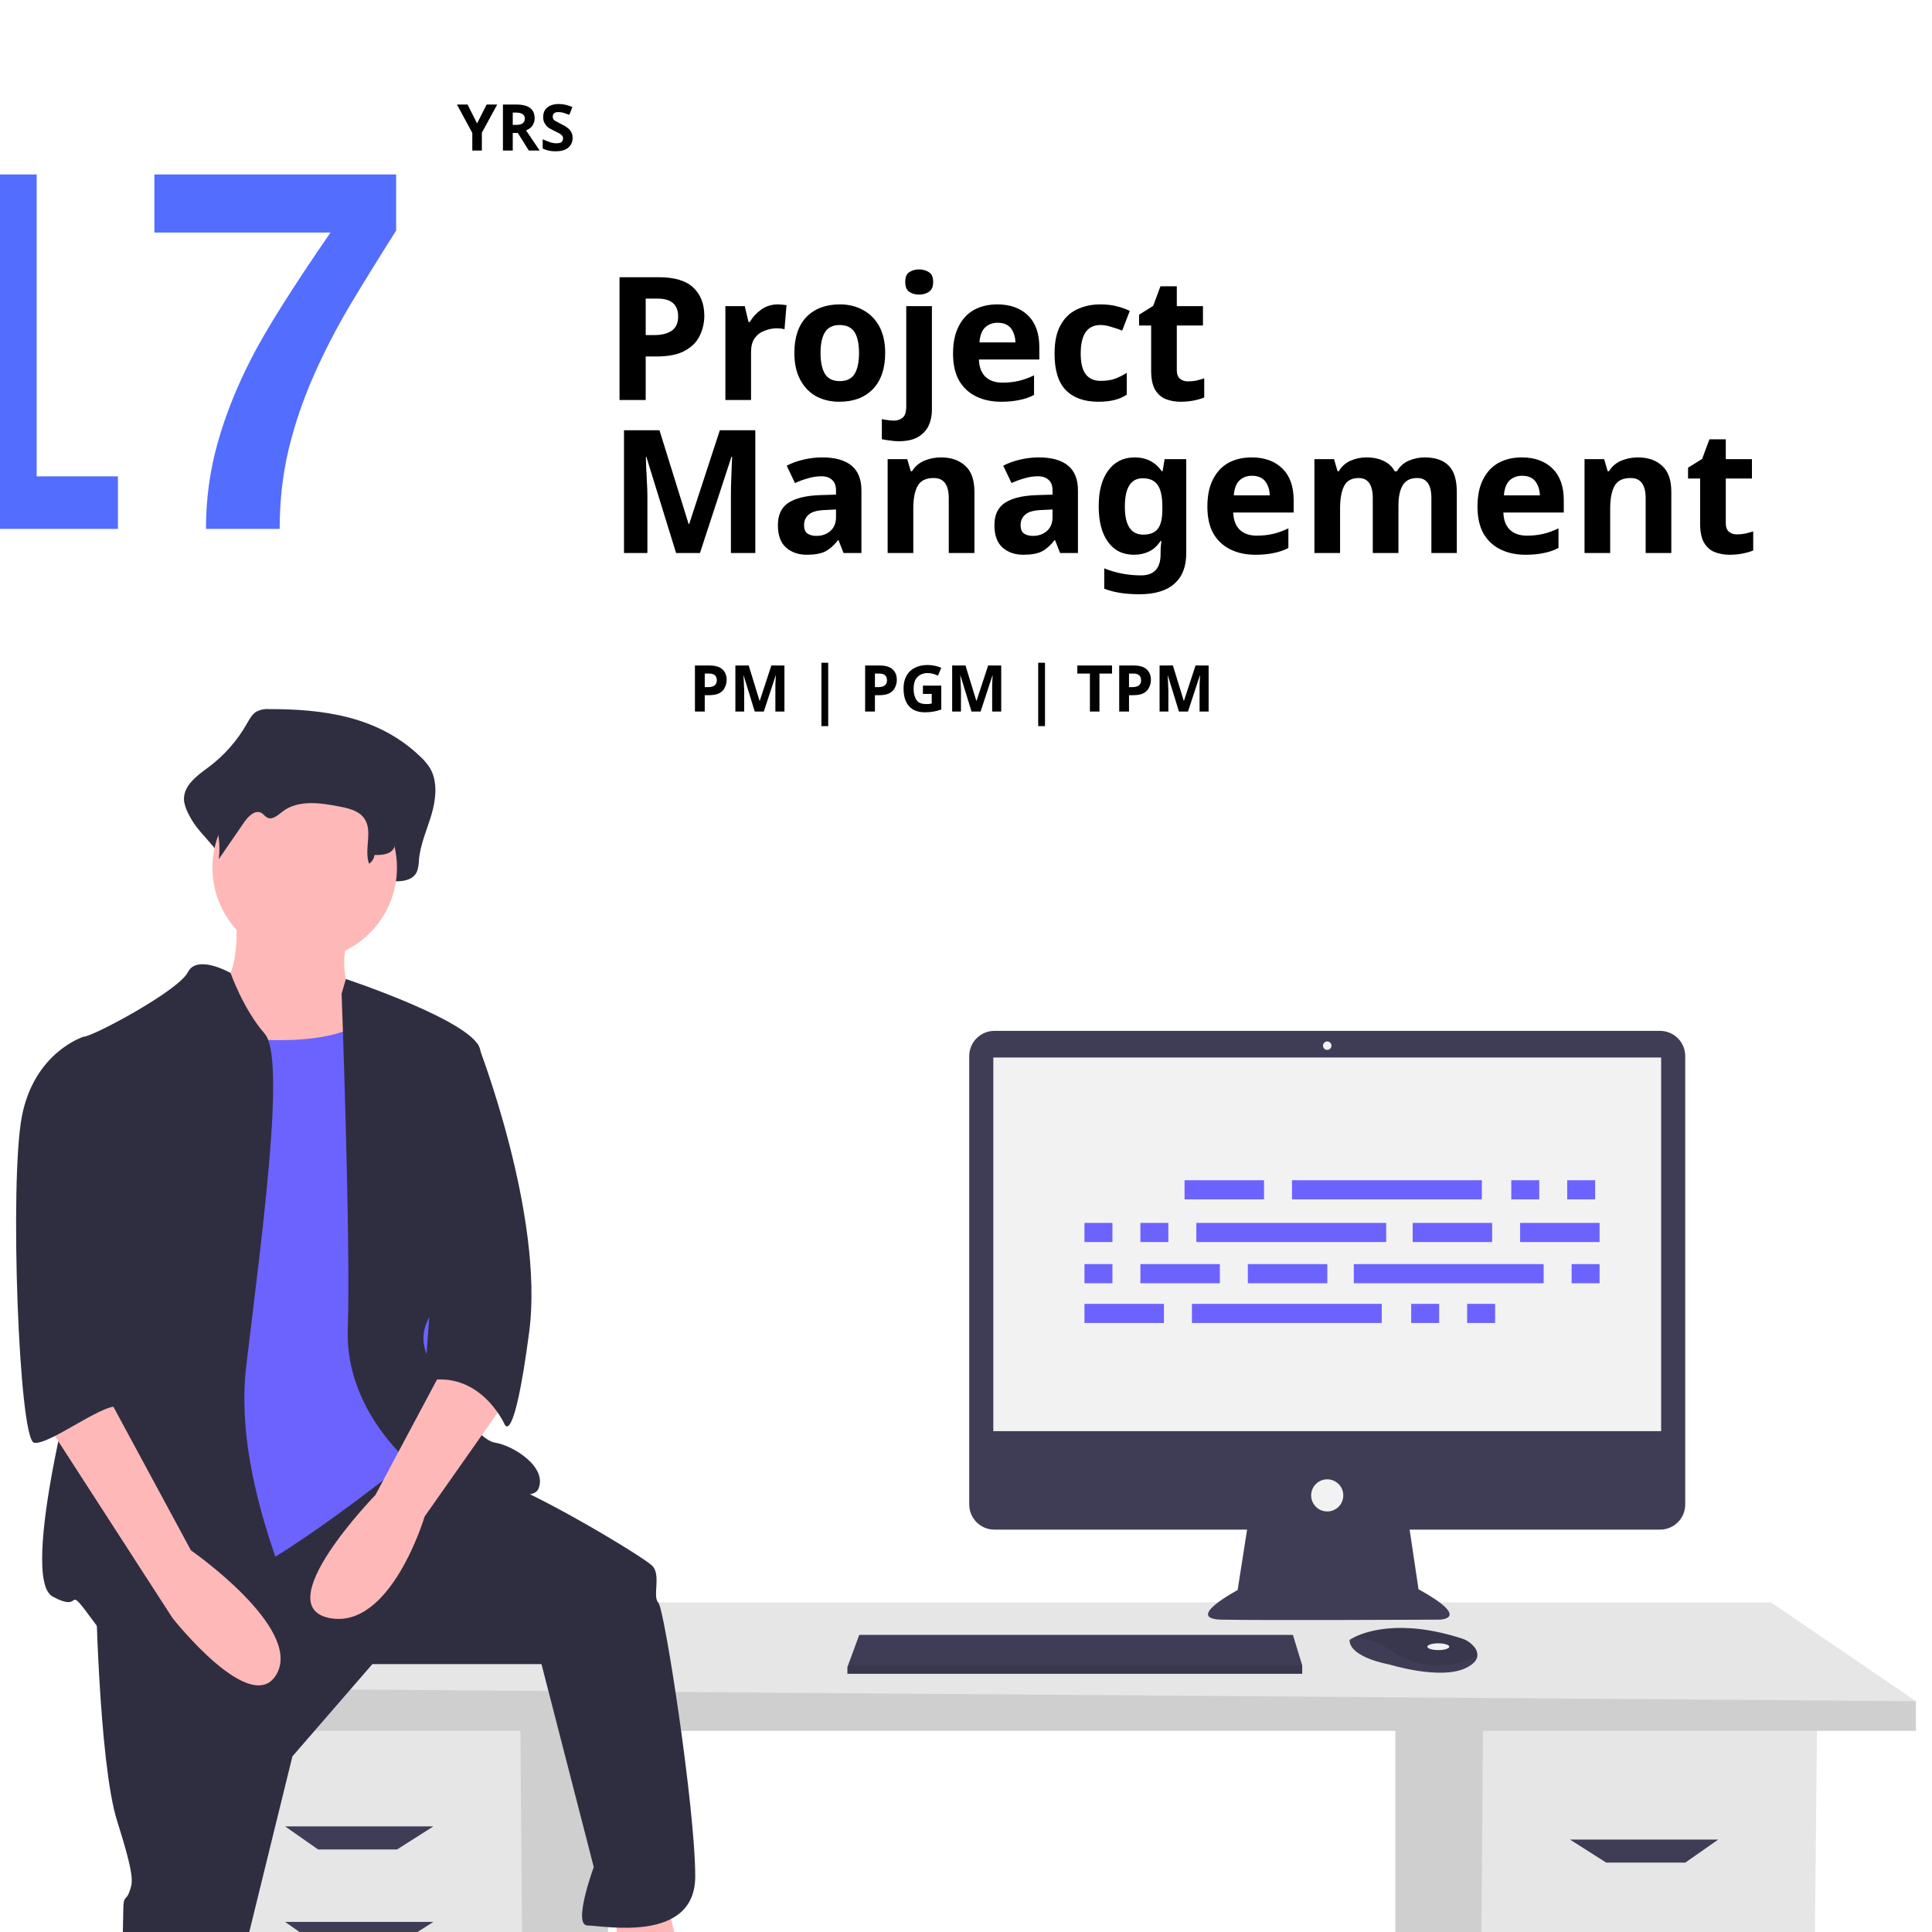
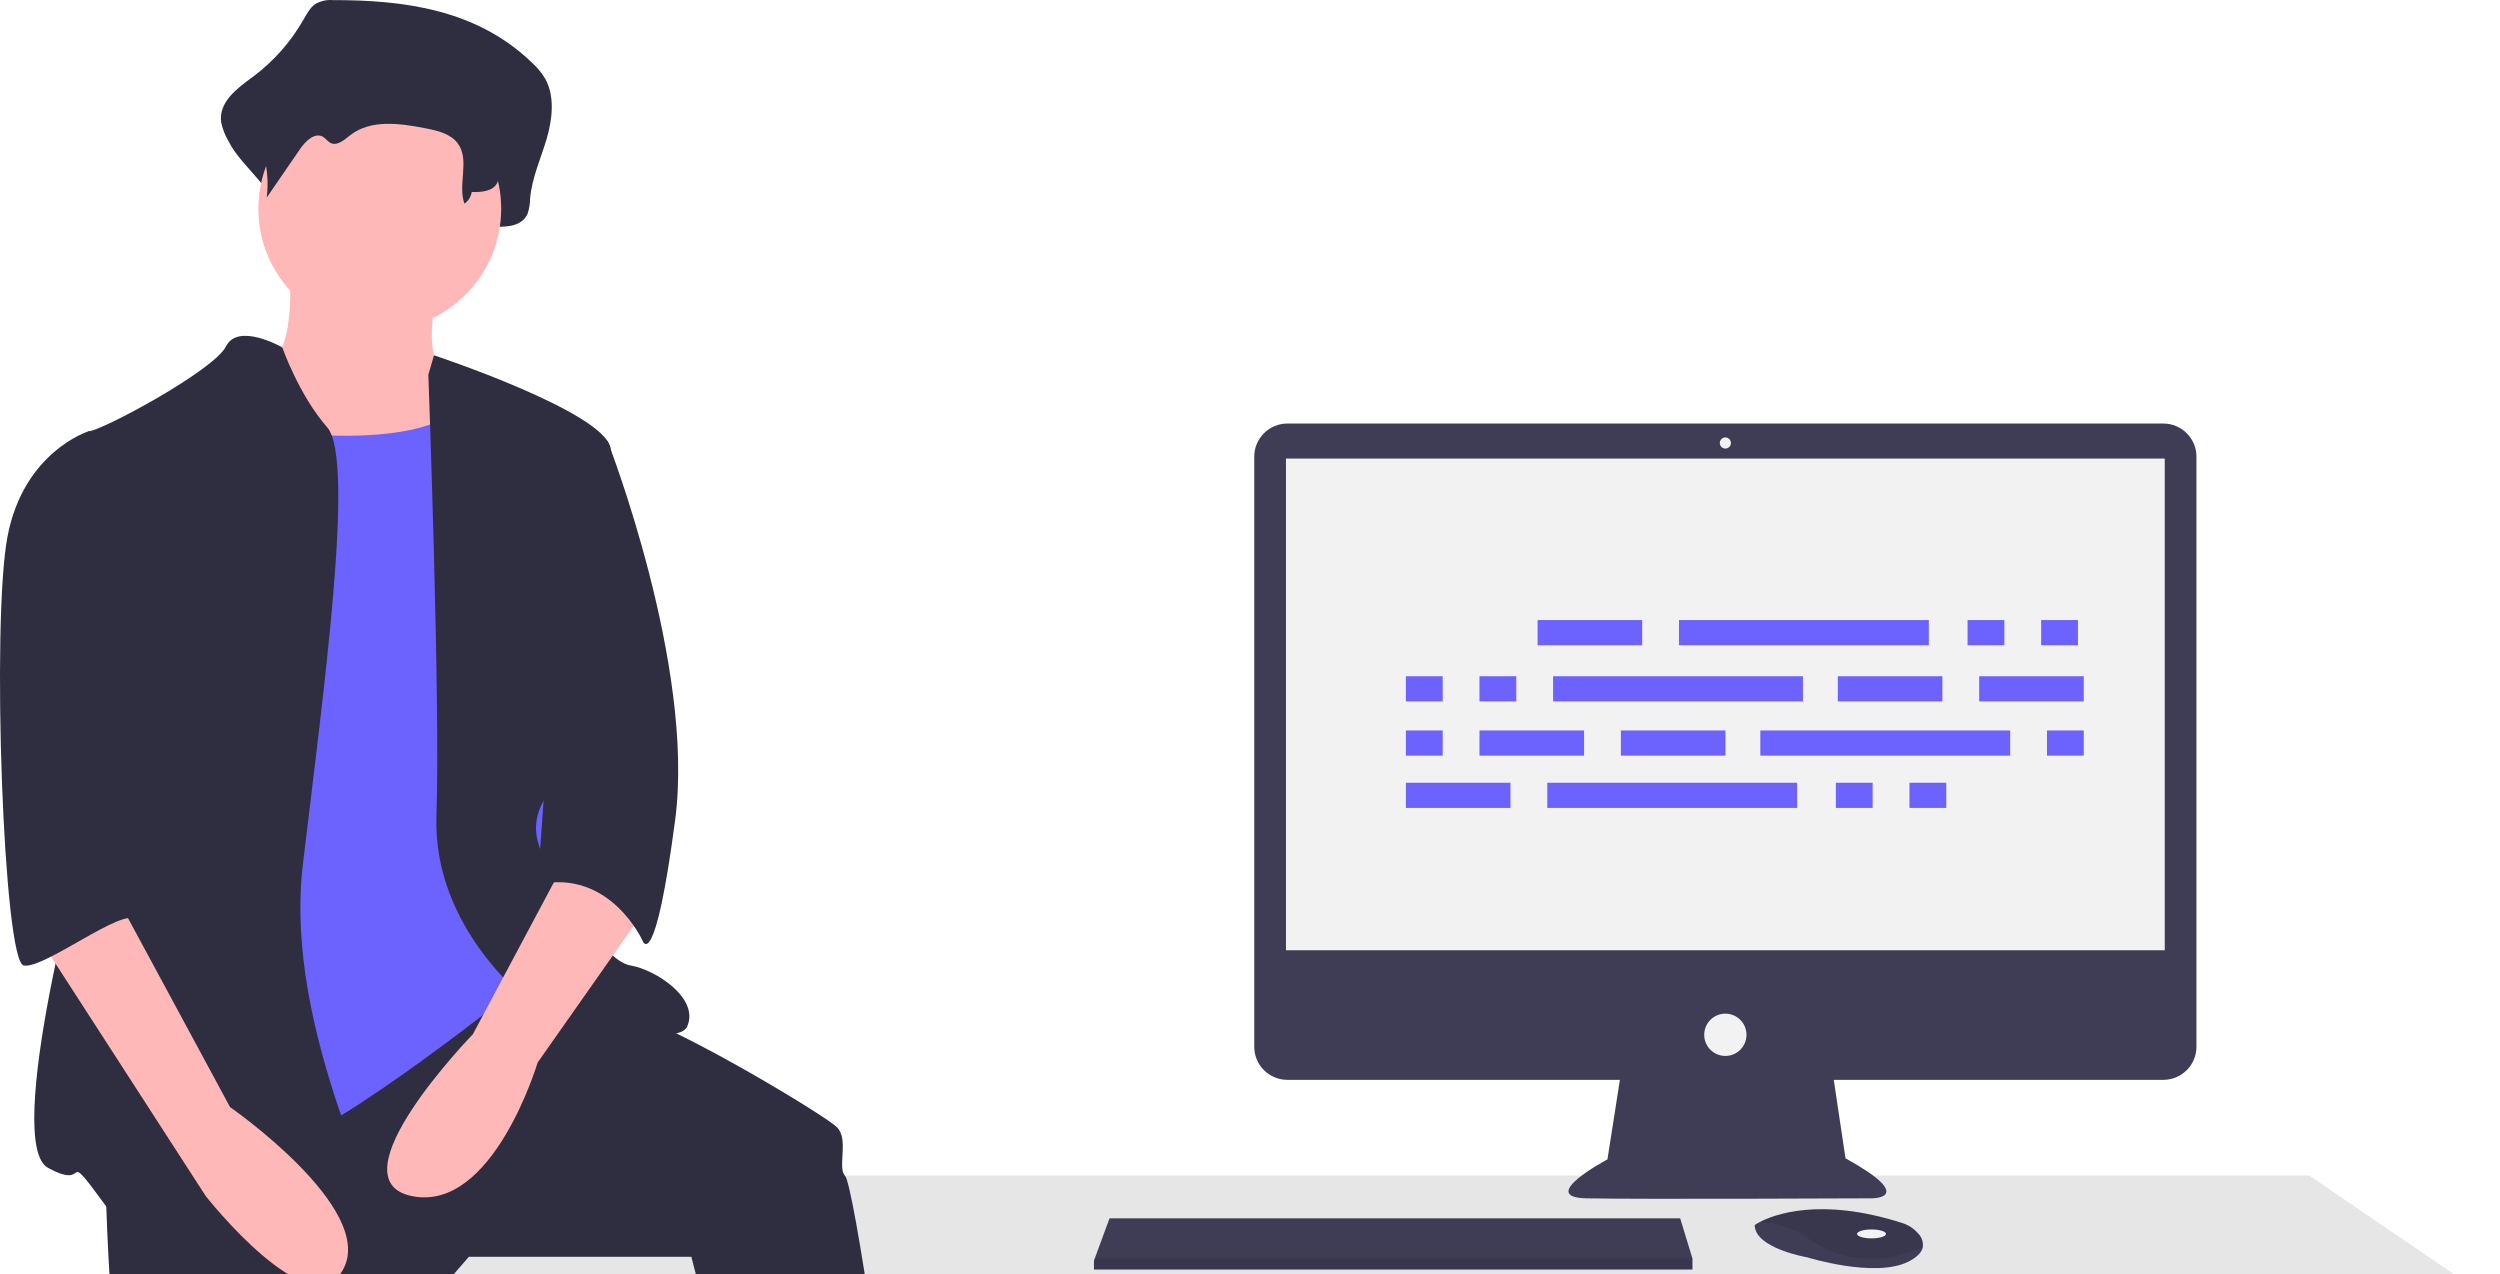
- <svg xmlns="http://www.w3.org/2000/svg" width="120" height="120" viewBox="0 0 120 120" version="1.1" id="svg1" xml:space="preserve">
+ <svg xmlns="http://www.w3.org/2000/svg" width="118" height="60.118" viewBox="0 0 118 60.118" version="1.1" id="svg1" xml:space="preserve">
  <defs id="defs1" />
-   <g id="layer1" style="display:inline" />
-   <text xml:space="preserve" style="font-style:normal;font-variant:normal;font-weight:bold;font-stretch:normal;font-size:32px;font-family:Arial;-inkscape-font-specification:'Arial, Bold';font-variant-ligatures:normal;font-variant-caps:normal;font-variant-numeric:normal;font-variant-east-asian:normal;text-align:center;text-anchor:middle;fill:#536dfe;fill-opacity:1;fill-rule:evenodd;stroke:none;stroke-width:2.33;stroke-linecap:round;stroke-miterlimit:4.1;paint-order:markers fill stroke" x="21.549" y="32.851" id="text5">
-     <tspan id="tspan5" style="font-size:32px;fill:#536dfe;fill-opacity:1;stroke-width:2.33" x="21.549" y="32.851">17</tspan>
+   <g id="layer1" style="display:inline" transform="translate(-1,-2.039037)" />
+   <text xml:space="preserve" style="font-style:normal;font-variant:normal;font-weight:bold;font-stretch:normal;font-size:10.667px;font-family:Sans;-inkscape-font-specification:'Sans, Bold';font-variant-ligatures:normal;font-variant-caps:normal;font-variant-numeric:normal;font-variant-east-asian:normal;text-align:center;text-anchor:middle;opacity:1;fill:#000000;fill-opacity:1;fill-rule:evenodd;stroke:none;stroke-width:2.33;stroke-linecap:round;stroke-miterlimit:4.1;paint-order:markers fill stroke" x="39.341" y="66.02" id="text8">
+     <tspan id="tspan8" x="39.341" y="66.02" />
  </text>
-   <text xml:space="preserve" style="font-style:normal;font-variant:normal;font-weight:bold;font-stretch:normal;font-size:10.667px;font-family:Sans;-inkscape-font-specification:'Sans, Bold';font-variant-ligatures:normal;font-variant-caps:normal;font-variant-numeric:normal;font-variant-east-asian:normal;text-align:center;text-anchor:middle;fill:#000000;fill-opacity:1;fill-rule:evenodd;stroke:none;stroke-width:2.33;stroke-linecap:round;stroke-miterlimit:4.1;paint-order:markers fill stroke" x="60.49" y="24.846" id="text3">
-     <tspan id="tspan3" x="60.49" y="24.846">Project</tspan>
-   </text>
-   <text xml:space="preserve" style="font-style:normal;font-variant:normal;font-weight:bold;font-stretch:normal;font-size:10.667px;font-family:Sans;-inkscape-font-specification:'Sans, Bold';font-variant-ligatures:normal;font-variant-caps:normal;font-variant-numeric:normal;font-variant-east-asian:normal;text-align:center;text-anchor:middle;opacity:1;fill:#000000;fill-opacity:1;fill-rule:evenodd;stroke:none;stroke-width:2.33;stroke-linecap:round;stroke-miterlimit:4.1;paint-order:markers fill stroke" x="40.341" y="68.059" id="text8">
-     <tspan id="tspan8" x="40.341" y="68.059" />
-   </text>
-   <text xml:space="preserve" style="font-style:normal;font-variant:normal;font-weight:bold;font-stretch:normal;font-size:4px;font-family:Sans;-inkscape-font-specification:'Sans, Bold';font-variant-ligatures:normal;font-variant-caps:normal;font-variant-numeric:normal;font-variant-east-asian:normal;text-align:center;text-anchor:middle;opacity:0.996;fill:#000000;fill-opacity:1;fill-rule:evenodd;stroke-width:2.33;stroke-linecap:round;stroke-miterlimit:4.1;paint-order:markers fill stroke" x="60" y="44.196" id="text7">
-     <tspan id="tspan7" x="60.684" y="44.196" style="font-style:normal;font-variant:normal;font-weight:bold;font-stretch:normal;font-size:4px;font-family:Sans;-inkscape-font-specification:'Sans, Bold';font-variant-ligatures:normal;font-variant-caps:normal;font-variant-numeric:normal;font-variant-east-asian:normal;fill:#000000;fill-opacity:1"> PM | PGM | TPM </tspan>
-   </text>
-   <text xml:space="preserve" style="font-style:normal;font-variant:normal;font-weight:bold;font-stretch:normal;font-size:10.667px;font-family:Sans;-inkscape-font-specification:'Sans, Bold';font-variant-ligatures:normal;font-variant-caps:normal;font-variant-numeric:normal;font-variant-east-asian:normal;text-align:center;text-anchor:middle;fill:#000000;fill-opacity:1;fill-rule:evenodd;stroke:none;stroke-width:2.33;stroke-linecap:round;stroke-miterlimit:4.1;paint-order:markers fill stroke" x="77.675" y="34.349" id="text9">
-     <tspan id="tspan9" x="77.675" y="34.349">Management</tspan>
-   </text>
-   <g id="g10" transform="matrix(0.1659196,0,0,0.1659196,0.9999995,44.04377)">
-     <polygon points="674.189,380.018 516.326,380.018 516.326,565.013 547.27,615.443 549.625,619.279 671.722,619.279 " fill="#e6e6e6" id="polygon1-0" />
-     <polygon points="516.326,565.013 547.27,615.443 549.169,380.018 516.326,380.018 " opacity="0.1" id="polygon2-9" />
-     <polygon points="63.703,375.084 221.566,375.084 221.566,560.08 190.622,610.51 188.267,614.345 66.17,614.345 " fill="#e6e6e6" id="polygon3" />
-     <polygon points="221.566,560.08 190.622,610.51 188.723,375.084 221.566,375.084 " opacity="0.1" id="polygon4" />
-     <polygon points="656.923,334.385 711.188,371.385 711.188,382.484 47.67,382.484 47.67,366.451 109.335,334.385 " fill="#e6e6e6" id="polygon5" />
-     <polygon points="711.188,382.484 47.67,382.484 47.67,366.451 711.188,371.385 " opacity="0.1" id="polygon6" />
-     <polygon points="113.035,426.883 100.702,418.25 156.201,418.25 142.635,426.883 " fill="#3f3d56" id="polygon7" />
-     <polygon points="113.035,462.649 100.702,454.016 156.201,454.016 142.635,462.649 " fill="#3f3d56" id="polygon8" />
-     <polygon points="113.035,513.215 100.702,504.581 156.201,504.581 142.635,513.215 " fill="#3f3d56" id="polygon9" />
-     <polygon points="113.035,563.78 100.702,555.147 156.201,555.147 142.635,563.78 " fill="#3f3d56" id="polygon10" />
-     <polygon points="624.857,431.816 637.19,423.183 581.691,423.183 595.257,431.816 " fill="#3f3d56" id="polygon11" />
-     <polygon points="624.857,467.582 637.19,458.949 581.691,458.949 595.257,467.582 " fill="#3f3d56" id="polygon12" />
-     <polygon points="624.857,518.148 637.19,509.515 581.691,509.515 595.257,518.148 " fill="#3f3d56" id="polygon13" />
-     <polygon points="624.857,568.713 637.19,560.08 581.691,560.08 595.257,568.713 " fill="#3f3d56" id="polygon14" />
+   <g id="g10" transform="matrix(0.1659196,0,0,0.1659196,-8.991676e-7,0.00473476)">
+     <polygon points="671.722,619.279 674.189,380.018 516.326,380.018 516.326,565.013 547.27,615.443 549.625,619.279 " fill="#e6e6e6" id="polygon1-0" />
+     <polygon points="516.326,380.018 516.326,565.013 547.27,615.443 549.169,380.018 " opacity="0.1" id="polygon2-9" />
+     <polygon points="66.17,614.345 63.703,375.084 221.566,375.084 221.566,560.08 190.622,610.51 188.267,614.345 " fill="#e6e6e6" id="polygon3" />
+     <polygon points="221.566,375.084 221.566,560.08 190.622,610.51 188.723,375.084 " opacity="0.1" id="polygon4" />
+     <polygon points="109.335,334.385 656.923,334.385 711.188,371.385 711.188,382.484 47.67,382.484 47.67,366.451 " fill="#e6e6e6" id="polygon5" />
+     <polygon points="711.188,371.385 711.188,382.484 47.67,382.484 47.67,366.451 " opacity="0.1" id="polygon6" />
+     <polygon points="142.635,426.883 113.035,426.883 100.702,418.25 156.201,418.25 " fill="#3f3d56" id="polygon7" />
+     <polygon points="142.635,462.649 113.035,462.649 100.702,454.016 156.201,454.016 " fill="#3f3d56" id="polygon8" />
+     <polygon points="142.635,513.215 113.035,513.215 100.702,504.581 156.201,504.581 " fill="#3f3d56" id="polygon9" />
+     <polygon points="142.635,563.78 113.035,563.78 100.702,555.147 156.201,555.147 " fill="#3f3d56" id="polygon10" />
+     <polygon points="595.257,431.816 624.857,431.816 637.19,423.183 581.691,423.183 " fill="#3f3d56" id="polygon11" />
+     <polygon points="595.257,467.582 624.857,467.582 637.19,458.949 581.691,458.949 " fill="#3f3d56" id="polygon12" />
+     <polygon points="595.257,518.148 624.857,518.148 637.19,509.515 581.691,509.515 " fill="#3f3d56" id="polygon13" />
+     <polygon points="595.257,568.713 624.857,568.713 637.19,560.08 581.691,560.08 " fill="#3f3d56" id="polygon14" />
    <path d="M 859.82,235.615 H 610.634 a 9.423,9.423 0 0 0 -9.424,9.424 v 167.858 a 9.423,9.423 0 0 0 9.424,9.424 h 94.593 l -3.544,22.626 c 0,0 -20.253,10.759 -6.013,11.076 14.24,0.316 81.328,0 81.328,0 0,0 12.974,0 -7.595,-11.392 l -3.334,-22.31 h 93.75 a 9.423,9.423 0 0 0 9.424,-9.424 V 245.039 a 9.423,9.423 0 0 0 -9.424,-9.424 z" transform="translate(-244.406,-115.1587)" fill="#3f3d56" id="path14-7" />
    <rect x="365.823" y="130.424" width="249.996" height="139.871" fill="#f2f2f2" id="rect14" />
    <circle cx="490.821" cy="125.994" r="1.582" fill="#f2f2f2" id="circle14" />
    <circle cx="490.821" cy="294.346" r="6.013" fill="#f2f2f2" id="circle15" />
-     <polygon points="315.632,346.56 477.971,346.56 481.452,357.952 481.452,361.117 311.202,361.117 311.202,358.585 311.436,357.952 " fill="#3f3d56" id="polygon15" />
+     <polygon points="311.202,361.117 311.202,358.585 311.436,357.952 315.632,346.56 477.971,346.56 481.452,357.952 481.452,361.117 " fill="#3f3d56" id="polygon15" />
    <path d="m 791.376,470.013 c -0.31,1.326 -1.481,2.725 -4.127,4.047 -9.493,4.747 -28.797,-1.266 -28.797,-1.266 0,0 -14.873,-2.532 -14.873,-9.177 a 11.866,11.866 0 0 1 1.304,-0.775 c 3.991,-2.112 17.225,-7.322 40.691,0.221 a 9.786,9.786 0 0 1 4.46,2.923 4.667,4.667 0 0 1 1.342,4.027 z" transform="translate(-244.406,-115.1587)" fill="#3f3d56" id="path15-9" />
    <path d="m 791.376,470.013 c -11.62,4.452 -21.977,4.785 -32.607,-2.598 a 23.343,23.343 0 0 0 -13.886,-4.573 c 3.991,-2.112 17.225,-7.322 40.691,0.221 a 9.786,9.786 0 0 1 4.46,2.923 4.667,4.667 0 0 1 1.342,4.027 z" transform="translate(-244.406,-115.1587)" opacity="0.1" id="path16" />
    <ellipse cx="532.4" cy="350.99" rx="4.114" ry="1.266" fill="#f2f2f2" id="ellipse16" />
-     <polygon points="481.452,357.952 481.452,361.117 311.202,361.117 311.202,358.585 311.436,357.952 " opacity="0.1" id="polygon16" />
+     <polygon points="481.452,361.117 311.202,361.117 311.202,358.585 311.436,357.952 481.452,357.952 " opacity="0.1" id="polygon16" />
    <path d="m 339.068,115.159 a 8.554,8.554 0 0 0 -4.961,1.108 c -1.476,1.011 -2.406,2.782 -3.356,4.429 a 52.986,52.986 0 0 1 -14.434,16.305 c -4.289,3.142 -9.742,7.06 -9.008,12.853 a 17.372,17.372 0 0 0 2.091,5.426 c 3.957,7.987 14.754,14.159 13.692,23.273 3.931,-6.581 -1.327,-9.835 2.604,-16.416 1.872,-3.134 5.124,-6.672 7.951,-4.704 0.946,0.659 1.568,1.841 2.553,2.419 2.351,1.38 4.853,-1.258 6.934,-3.126 7.177,-6.443 17.383,-4.755 26.314,-2.747 4.216,0.948 8.847,2.191 11.34,6.221 3.277,5.298 -3.113,11.02 -4.728,17.01 a 3.264,3.264 0 0 0 3.503,4.062 c 2.68,-0.264 5.854,-0.481 6.013,-1.657 3.372,0.12 7.503,-0.262 8.947,-3.772 a 14.762,14.762 0 0 0 0.693,-4.293 c 0.53,-5.897 3.033,-11.277 4.691,-16.89 1.658,-5.613 2.379,-12.191 -0.419,-17.167 a 19.864,19.864 0 0 0 -3.666,-4.456 C 379.94,117.67 359.063,115.136 339.068,115.159 Z" transform="translate(-244.406,-115.1587)" fill="#2f2e41" id="path17" />
    <path d="m 326.544,190.064 c 0,0 3.453,28.778 -9.209,31.081 -12.662,2.302 11.511,41.441 11.511,41.441 l 57.557,6.907 -13.814,-46.045 c 0,0 -9.209,-3.453 -3.453,-26.476 5.756,-23.023 -42.592,-6.907 -42.592,-6.907 z" transform="translate(-244.406,-115.1587)" fill="#ffb8b8" id="path18" />
-     <polygon points="51.633,632.631 75.806,632.631 68.9,569.318 47.028,569.318 " fill="#ffb8b8" id="polygon18" />
-     <polygon points="227.756,502.552 254.233,491.041 243.872,447.298 224.303,449.6 " fill="#ffb8b8" id="polygon19" />
+     <polygon points="47.028,569.318 51.633,632.631 75.806,632.631 68.9,569.318 " fill="#ffb8b8" id="polygon18" />
+     <polygon points="224.303,449.6 227.756,502.552 254.233,491.041 243.872,447.298 " fill="#ffb8b8" id="polygon19" />
    <path d="m 274.167,442.738 c 0,0 1.151,66.766 8.058,88.637 6.907,21.872 5.756,23.023 4.605,26.476 -1.151,3.453 -2.302,1.151 -2.302,6.907 0,5.756 -2.302,96.695 0,104.753 2.302,8.058 -6.907,21.872 0,23.023 6.907,1.151 39.139,0 40.29,-6.907 1.151,-6.907 -9.209,-9.209 -4.605,-13.814 4.605,-4.605 11.511,-98.998 11.511,-98.998 l 16.116,-65.615 29.93,-34.534 h 63.312 l 19.569,75.975 c 0,0 -8.058,21.872 -2.302,21.872 5.756,0 40.29,6.907 40.29,-18.418 0,-25.325 -11.511,-100.149 -13.814,-102.451 -2.302,-2.302 1.151,-10.36 -2.302,-13.814 -3.453,-3.453 -43.743,-27.627 -58.708,-32.232 C 408.85,398.995 387.857,393.515 387.857,393.515 Z" transform="translate(-244.406,-115.1587)" fill="#2f2e41" id="path19" />
    <path d="m 498.639,596.991 c 0,0 -17.267,-5.756 -25.325,11.511 -8.058,17.267 -4.605,21.872 -4.605,21.872 0,0 26.476,9.209 31.081,4.605 2.003,-2.003 8.365,-2.699 14.913,-2.846 9.973,-0.224 12.626,-14.333 3.207,-17.619 q -0.421,-0.147 -0.853,-0.255 c -9.209,-2.302 -18.418,-17.267 -18.418,-17.267 z" transform="translate(-244.406,-115.1587)" fill="#2f2e41" id="path20-5" />
    <circle cx="108.038" cy="59.365" r="34.534" fill="#ffb8b8" id="circle20" />
    <path d="m 307.55,235.534 c 0,0 56.406,11.511 70.219,-6.907 13.814,-18.418 19.569,51.801 19.569,51.801 l 6.907,73.673 -10.36,40.29 c 0,0 -54.103,43.743 -71.37,47.197 -17.267,3.453 -43.743,5.756 -43.743,5.756 0,0 8.058,-127.776 8.058,-130.078 0,-2.302 20.72,-81.731 20.72,-81.731 z" transform="translate(-244.406,-115.1587)" fill="#6c63ff" id="path21-2" />
    <path d="m 324.704,213.945 c 0,0 -12.55,-7.189 -16.003,-0.282 -3.453,6.907 -35.685,24.174 -39.139,24.174 -3.453,0 6.907,95.544 2.302,107.056 -4.605,11.511 -26.476,95.544 -13.814,102.451 12.662,6.907 3.453,-6.907 16.116,10.36 12.662,17.267 74.824,17.267 78.277,10.36 3.453,-6.907 -27.627,-58.708 -21.872,-107.056 5.756,-48.348 14.965,-115.114 6.907,-124.323 -8.058,-9.209 -12.775,-22.74 -12.775,-22.74 z" transform="translate(-244.406,-115.1587)" fill="#2f2e41" id="path22" />
    <path d="m 366.258,221.72 1.603,-5.518 c 0,0 47.895,15.878 50.198,26.238 2.302,10.36 1.151,82.882 -6.907,88.637 -8.058,5.756 -19.569,14.965 -11.511,28.778 8.058,13.814 17.267,28.778 24.174,29.93 6.907,1.151 19.569,9.209 16.116,17.267 -3.453,8.058 -44.894,-6.907 -44.894,-6.907 0,0 -27.627,-20.72 -26.476,-52.952 C 369.711,314.962 366.258,221.72 366.258,221.72 Z" transform="translate(-244.406,-115.1587)" fill="#2f2e41" id="path23" />
    <path d="m 406.548,357.554 -27.627,51.801 c 0,0 -40.29,41.441 -17.267,46.045 23.023,4.605 35.685,-37.987 35.685,-37.987 l 29.93,-42.592 z" transform="translate(-244.406,-115.1587)" fill="#ffb8b8" id="path24-5" />
    <path d="m 340.75,124.195 a 7.838,7.838 0 0 0 -4.039,0.783 9.413,9.413 0 0 0 -2.732,3.131 39.773,39.773 0 0 1 -11.75,11.524 c -3.491,2.221 -7.93,4.99 -7.333,9.084 a 11.359,11.359 0 0 0 1.702,3.835 30.163,30.163 0 0 1 3.665,18.801 l 9.6,-13.954 c 1.524,-2.215 4.171,-4.715 6.472,-3.324 0.77,0.466 1.276,1.301 2.078,1.71 1.914,0.975 3.95,-0.889 5.644,-2.21 5.842,-4.554 14.15,-3.361 21.421,-1.942 3.432,0.67 7.202,1.549 9.231,4.397 3.372,4.733 -0.149,11.572 1.819,17.04 a 5.023,5.023 0 0 0 2.079,-3.317 c 2.745,0.085 6.107,-0.185 7.283,-2.666 a 9.188,9.188 0 0 0 0.564,-3.034 c 0.432,-4.168 2.469,-7.971 3.819,-11.938 1.35,-3.967 1.937,-8.616 -0.341,-12.133 a 14.681,14.681 0 0 0 -2.984,-3.149 c -12.926,-10.861 -29.921,-12.652 -46.198,-12.636 z" transform="translate(-244.406,-115.1587)" fill="#2f2e41" id="path25-6" />
    <path d="m 406.548,237.836 10.725,2.847 c 0,0 24.96,63.919 19.204,107.662 -5.756,43.743 -9.209,34.534 -9.209,34.534 0,0 -9.209,-20.72 -29.93,-16.116 z" transform="translate(-244.406,-115.1587)" fill="#2f2e41" id="path26-8" />
    <path d="m 293.029,739.422 c -2.776,3.772 -2.219,9.165 -4.678,13.151 -2.131,3.455 -6.148,5.267 -8.814,8.329 a 22.326,22.326 0 0 0 -2.266,3.26 c -2.473,4.143 -4.483,9.452 -2.048,13.616 1.959,3.35 6.078,4.66 9.855,5.552 4.774,1.128 9.734,2.031 14.564,1.169 4.829,-0.862 9.549,-3.819 11.271,-8.412 a 32.5,32.5 0 0 1 1.205,-3.401 c 2.617,-5.153 10.827,-5.209 13.506,-10.33 1.875,-3.584 0.151,-7.916 -1.571,-11.576 l -5.261,-11.177 c -1.746,-3.709 -8.824,-1.576 -12.513,-2.465 -4.812,-1.159 -9.787,-2.436 -13.248,2.284 z" transform="translate(-244.406,-115.1587)" fill="#2f2e41" id="path27" />
    <path d="m 254.598,380.577 48.348,74.824 c 0,0 29.93,37.987 39.139,20.72 9.209,-17.267 -32.232,-46.045 -32.232,-46.045 L 278.772,372.519 Z" transform="translate(-244.406,-115.1587)" fill="#ffb8b8" id="path28" />
    <path d="M 278.772,240.138 269.562,237.836 c 0,0 -18.418,5.756 -23.023,29.93 -4.605,24.174 -1.151,120.869 4.605,122.02 5.756,1.151 28.427,-16.837 32.056,-13.023 3.629,3.814 -7.882,-15.756 -4.429,-26.116 3.453,-10.36 3e-5,-110.509 3e-5,-110.509 z" transform="translate(-244.406,-115.1587)" fill="#2f2e41" id="path29" />
    <g id="f3c2397c-d780-4cc6-97d8-1503d8277a2c" data-name="Group 13">
      <rect id="ad41612f-86f7-46b2-a964-3a5da7bcf3cf" data-name="Rectangle 55" x="437.407" y="176.363" width="29.752" height="7.163" fill="#6c63ff" />
      <rect id="b9a0b375-cc2a-4c59-8850-661af54e4f62" data-name="Rectangle 56" x="559.722" y="176.363" width="10.468" height="7.163" fill="#6c63ff" />
      <rect id="e174c2ab-9bc5-41ec-b37c-b06fbf8a9878" data-name="Rectangle 57" x="580.659" y="176.363" width="10.468" height="7.163" fill="#6c63ff" />
      <rect id="ba2479ac-4c7d-43b4-a028-73b1e20e4002" data-name="Rectangle 58" x="477.628" y="176.363" width="71.075" height="7.163" fill="#6c63ff" />
      <rect id="ac60ef86-00f2-480b-8171-28b6fdfc1958" data-name="Rectangle 59" x="399.941" y="222.644" width="29.752" height="7.163" fill="#6c63ff" />
      <rect id="b3d8298d-cd65-487a-8b19-4cee946356e7" data-name="Rectangle 60" x="522.256" y="222.644" width="10.468" height="7.163" fill="#6c63ff" />
      <rect id="ed27f15f-f0c4-4569-8330-a6688f8e356c" data-name="Rectangle 61" x="543.193" y="222.644" width="10.468" height="7.163" fill="#6c63ff" />
      <rect id="f685c005-adaf-4d60-acda-005b037d82a6" data-name="Rectangle 62" x="440.162" y="222.644" width="71.075" height="7.163" fill="#6c63ff" />
      <rect id="eca7c7fc-83f8-48ca-a588-6606db47af3f" data-name="Rectangle 63" x="522.807" y="192.341" width="29.752" height="7.163" fill="#6c63ff" />
      <rect id="a71b5b2f-f8b9-481d-a301-5e3357e5fe42" data-name="Rectangle 64" x="563.028" y="192.341" width="29.752" height="7.163" fill="#6c63ff" />
      <rect id="abb3a25a-f854-41fc-8391-e6ad9fbe2417" data-name="Rectangle 66" x="399.941" y="192.341" width="10.468" height="7.163" fill="#6c63ff" />
      <rect id="add2b425-b775-4eb5-9c25-8c4c14f957c9" data-name="Rectangle 67" x="420.878" y="192.341" width="10.468" height="7.163" fill="#6c63ff" />
      <rect id="b7159612-3b84-4b0b-a885-612eaab04c06" data-name="Rectangle 68" x="441.815" y="192.341" width="71.075" height="7.163" fill="#6c63ff" />
      <rect id="edfc7301-4de5-47dc-80e2-1ae2da982d6d" data-name="Rectangle 69" x="461.099" y="207.768" width="29.752" height="7.163" fill="#6c63ff" />
      <rect id="e1009f91-6275-4375-80fa-0d778e331fdc" data-name="Rectangle 70" x="420.878" y="207.768" width="29.752" height="7.163" fill="#6c63ff" />
      <rect id="a060fb9f-1f1a-4862-9a69-16dd49199e18" data-name="Rectangle 71" x="399.941" y="207.768" width="10.468" height="7.163" fill="#6c63ff" />
      <rect id="b6754d5f-104f-449c-b9a9-cf9ac82bf5fe" data-name="Rectangle 73" x="582.312" y="207.768" width="10.468" height="7.163" fill="#6c63ff" />
      <rect id="e6ed1ccd-2cfd-450f-a339-07df3a1ee6bb" data-name="Rectangle 74" x="500.768" y="207.768" width="71.075" height="7.163" fill="#6c63ff" />
    </g>
  </g>
-   <text xml:space="preserve" style="font-style:normal;font-variant:normal;font-weight:bold;font-stretch:normal;font-size:4px;font-family:Sans;-inkscape-font-specification:'Sans, Bold';font-variant-ligatures:normal;font-variant-caps:normal;font-variant-numeric:normal;font-variant-east-asian:normal;text-align:center;text-anchor:middle;opacity:0.996;fill:#000000;fill-opacity:1;fill-rule:evenodd;stroke-width:2.33;stroke-linecap:round;stroke-miterlimit:4.1;paint-order:markers fill stroke" x="32.931" y="9.352" id="text10">
-     <tspan id="tspan10" x="33.614" y="9.352" style="font-style:normal;font-variant:normal;font-weight:bold;font-stretch:normal;font-size:4px;font-family:Sans;-inkscape-font-specification:'Sans, Bold';font-variant-ligatures:normal;font-variant-caps:normal;font-variant-numeric:normal;font-variant-east-asian:normal;fill:#000000;fill-opacity:1"> YRS </tspan>
-   </text>
</svg>
